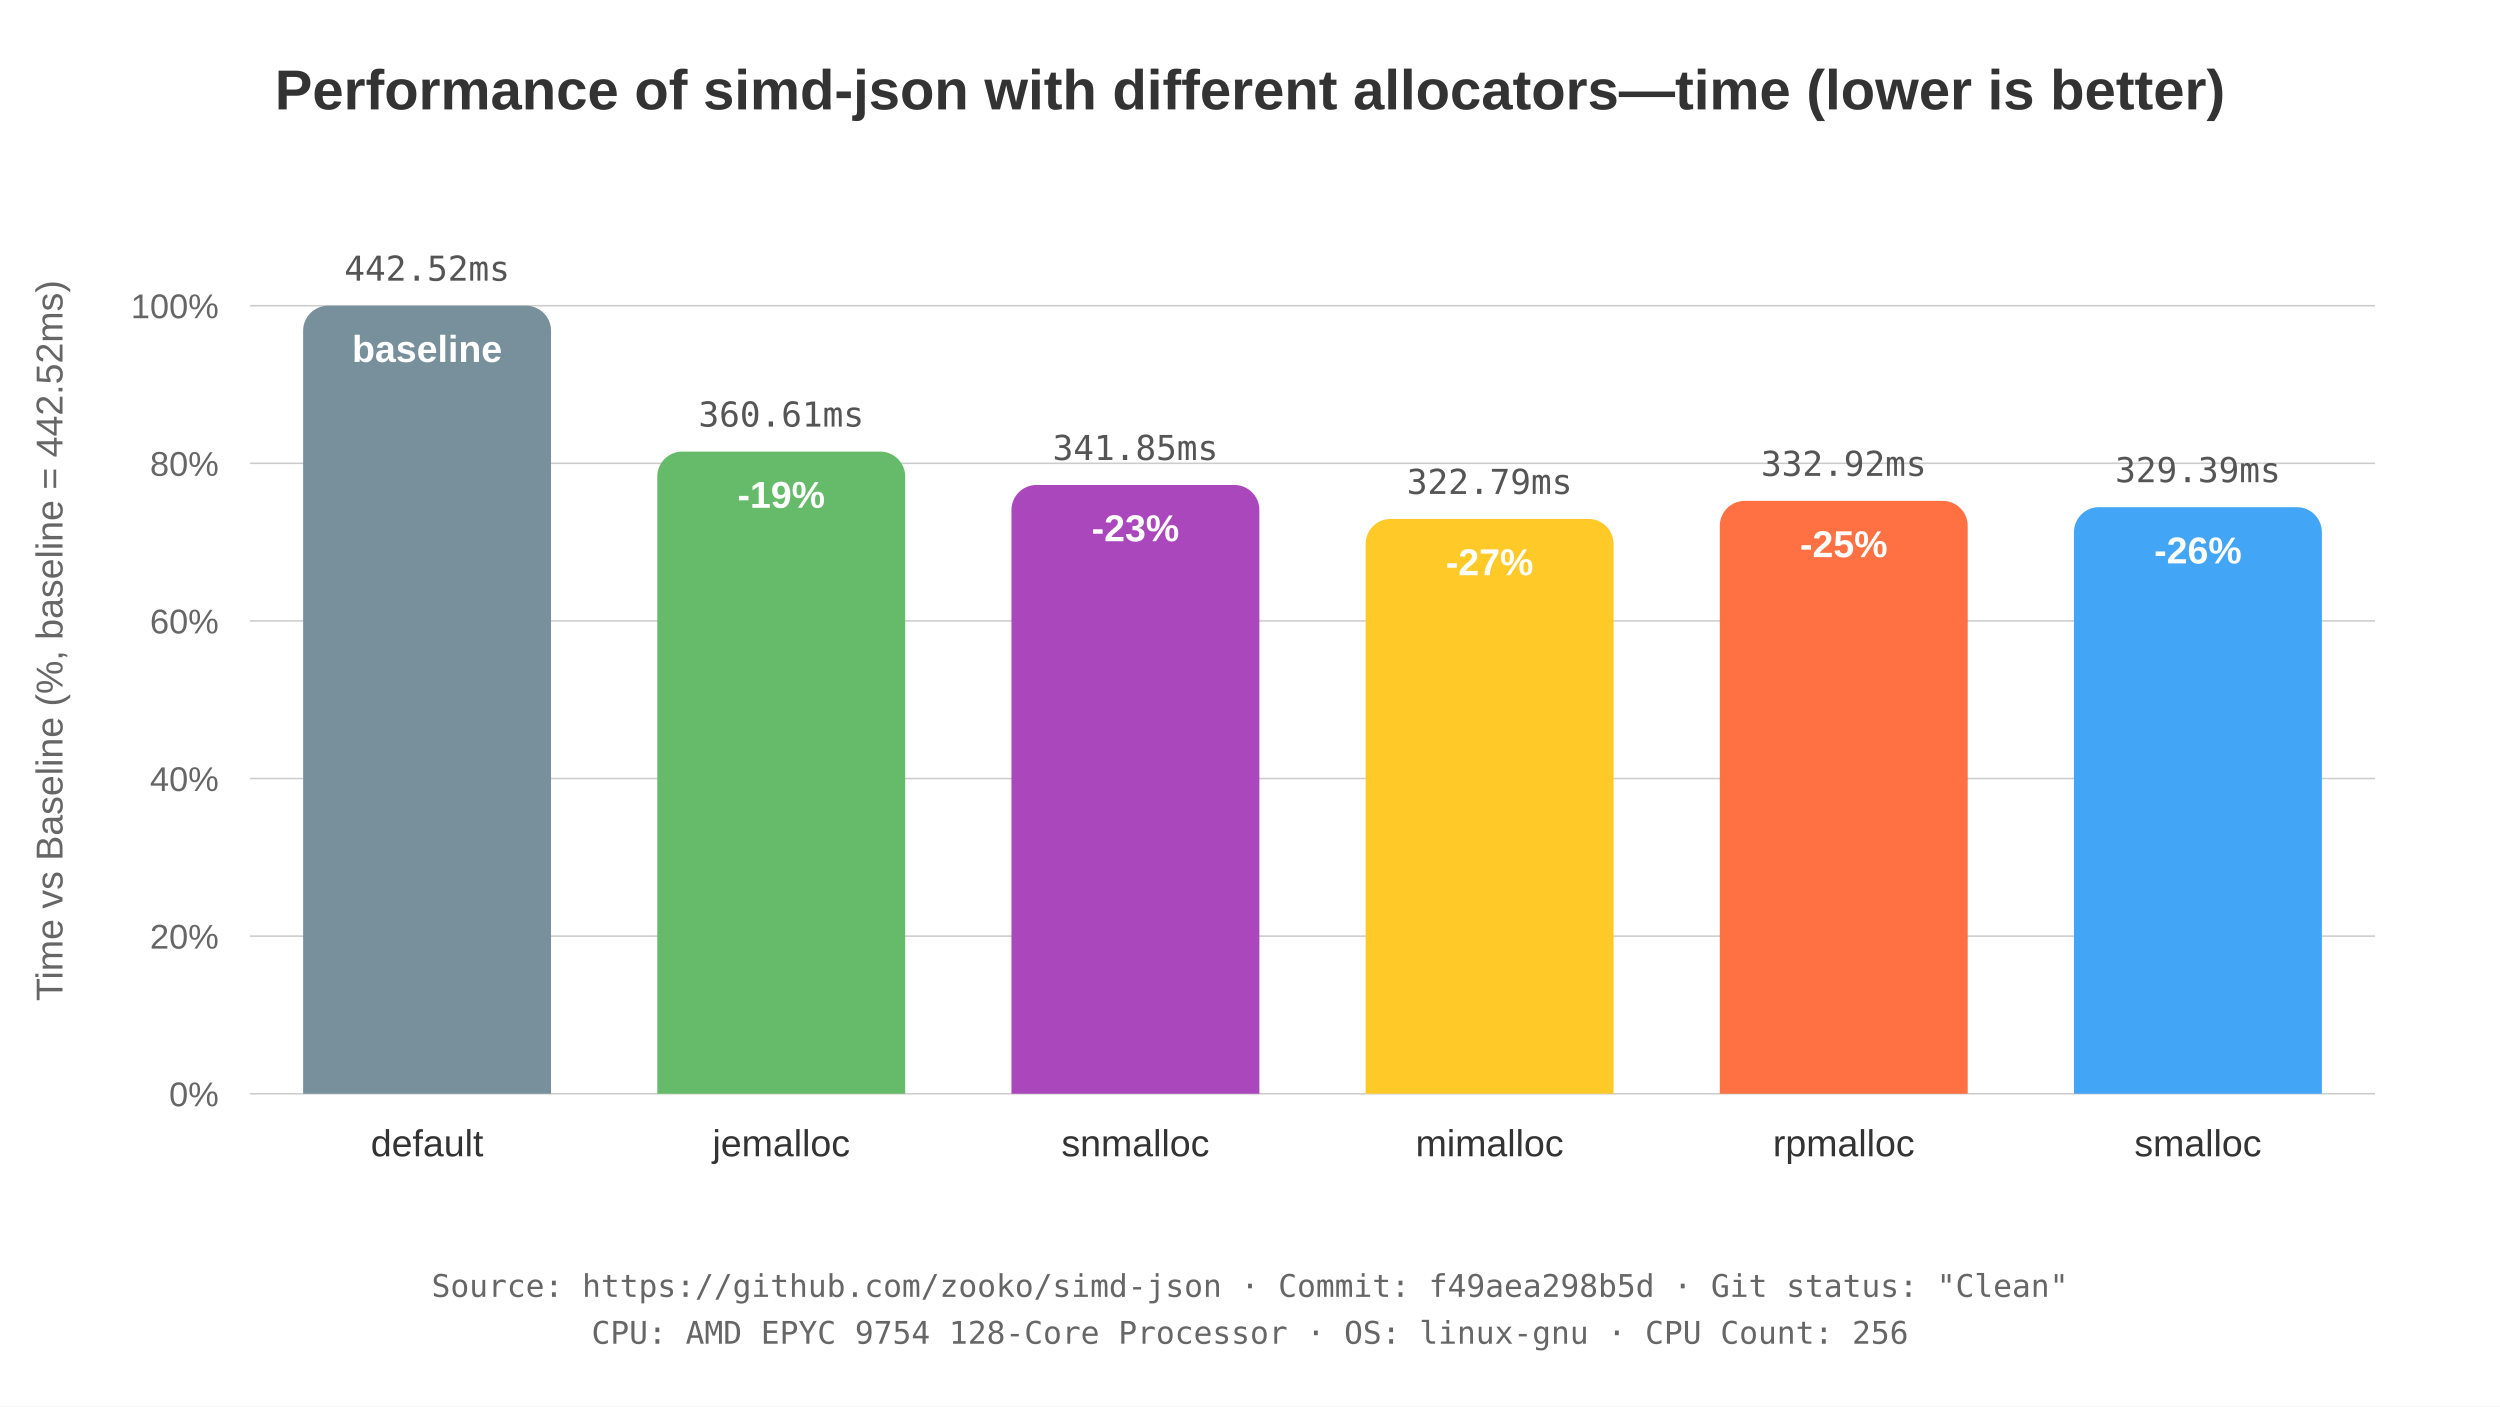
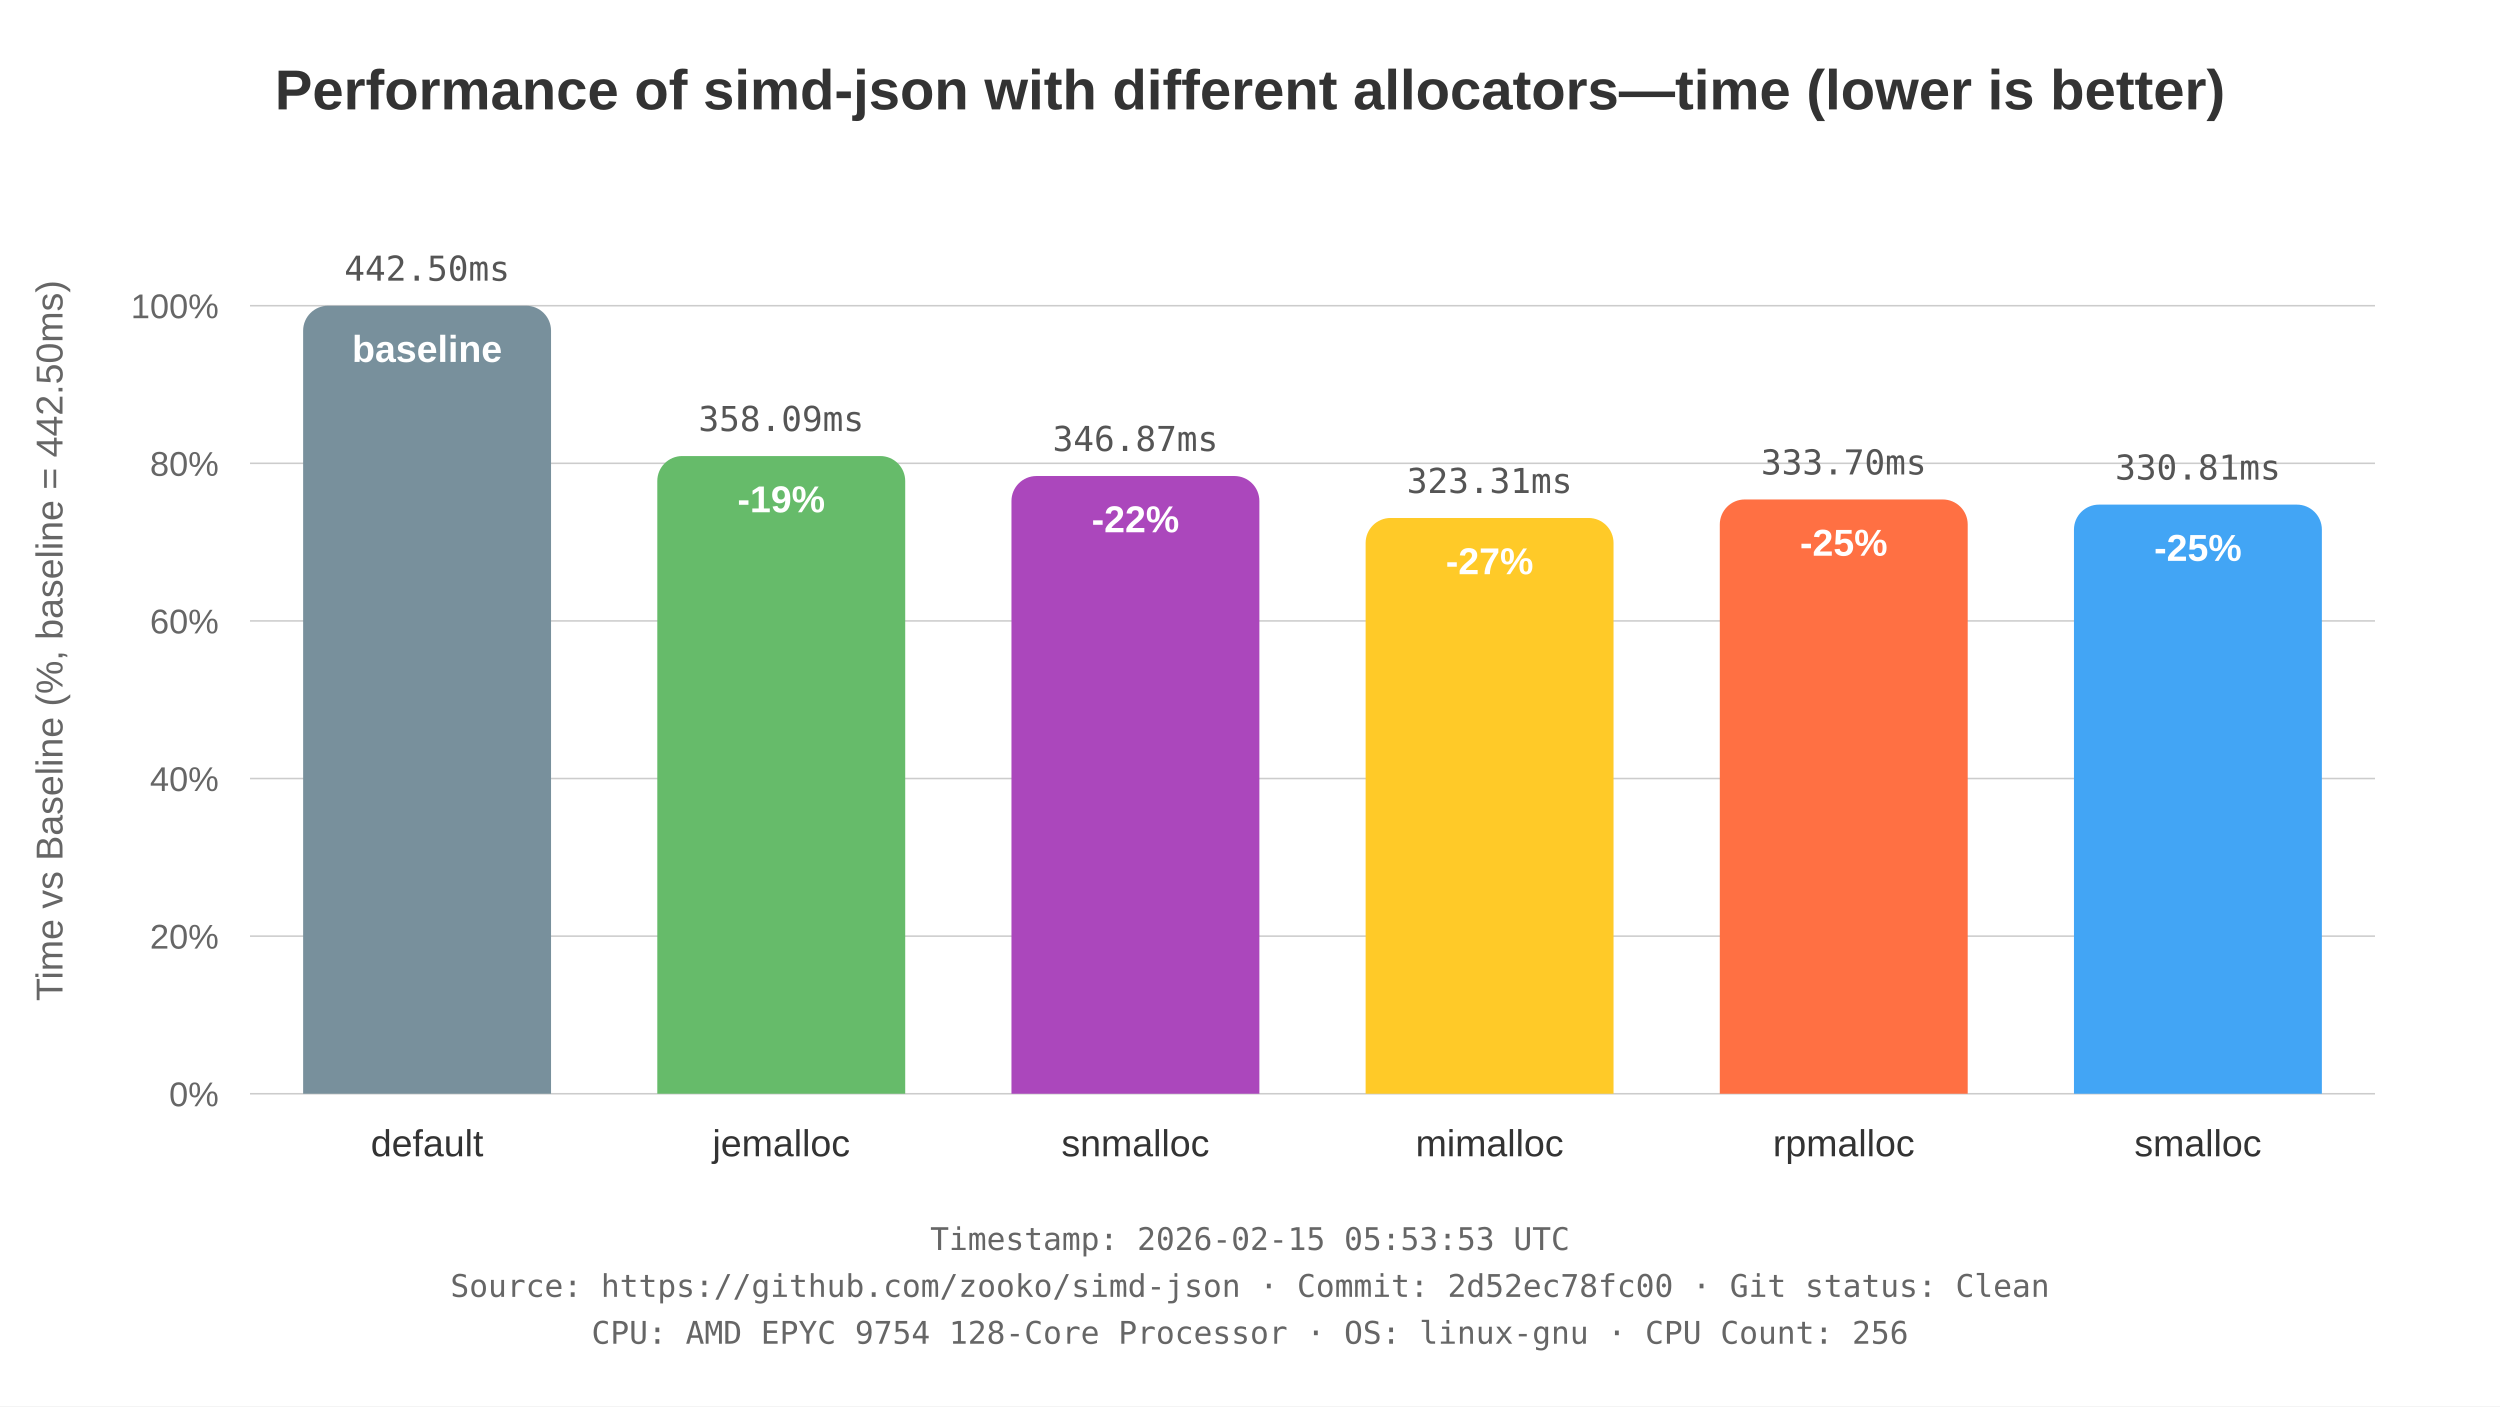
<svg xmlns="http://www.w3.org/2000/svg" viewBox="0 0 800 450" width="800" height="450">
  <rect width="800" height="450" fill="white" />
  <style>
    .title { font-family: Arial, Helvetica, sans-serif; font-size: 18px; font-weight: bold; fill: #333333; }
    .axis-label { font-family: Arial, Helvetica, sans-serif; font-size: 12px; fill: #666666; }
    .tick-label { font-family: Arial, Helvetica, sans-serif; font-size: 11px; fill: #666666; }
    .bar-label-name { font-family: Arial, Helvetica, sans-serif; font-size: 12px; fill: #333333; }
    .bar-label-value { font-family: monospace; font-size: 11px; fill: #555555; }
    .bar-label-pct { font-family: Arial, Helvetica, sans-serif; font-size: 12px; font-weight: bold; fill: white; }
    .metadata { font-family: monospace; font-size: 10px; fill: #666666; }
    .grid-line { stroke: #cccccc; stroke-width: 0.5; }
  </style>
  <text x="400.0" y="35" class="title" text-anchor="middle">Performance of simd-json with different allocators—time (lower is better)</text>
-   <text x="20" y="205.0" class="axis-label" text-anchor="middle" transform="rotate(-90 20 205.0)">Time vs Baseline (%, baseline = 442.52ms)</text>
+   <text x="20" y="205.0" class="axis-label" text-anchor="middle" transform="rotate(-90 20 205.0)">Time vs Baseline (%, baseline = 442.50ms)</text>
  <line x1="80" y1="350.0" x2="760" y2="350.0" class="grid-line" />
  <text x="70" y="354.0" class="tick-label" text-anchor="end">0%</text>
  <line x1="80" y1="299.565" x2="760" y2="299.565" class="grid-line" />
  <text x="70" y="303.565" class="tick-label" text-anchor="end">20%</text>
  <line x1="80" y1="249.13" x2="760" y2="249.13" class="grid-line" />
  <text x="70" y="253.13" class="tick-label" text-anchor="end">40%</text>
  <line x1="80" y1="198.696" x2="760" y2="198.696" class="grid-line" />
  <text x="70" y="202.696" class="tick-label" text-anchor="end">60%</text>
  <line x1="80" y1="148.261" x2="760" y2="148.261" class="grid-line" />
  <text x="70" y="152.261" class="tick-label" text-anchor="end">80%</text>
  <line x1="80" y1="97.826" x2="760" y2="97.826" class="grid-line" />
  <text x="70" y="101.826" class="tick-label" text-anchor="end">100%</text>
  <path d="M 97.0 350.0 L 176.333 350.0 L 176.333 105.826 A 8 8 0 0 0 168.333 97.826 L 105.0 97.826 A 8 8 0 0 0 97.0 105.826 Z" fill="#78909c" />
  <text x="136.667" y="370" class="bar-label-name" text-anchor="middle">default</text>
-   <text x="136.667" y="89.826" class="bar-label-value" text-anchor="middle">442.52ms</text>
+   <text x="136.667" y="89.826" class="bar-label-value" text-anchor="middle">442.50ms</text>
  <text x="136.667" y="115.826" class="bar-label-pct" text-anchor="middle">baseline</text>
-   <path d="M 210.333 350.0 L 289.667 350.0 L 289.667 152.505 A 8 8 0 0 0 281.667 144.505 L 218.333 144.505 A 8 8 0 0 0 210.333 152.505 Z" fill="#66bb6a" />
+   <path d="M 210.333 350.0 L 289.667 350.0 L 289.667 153.931 A 8 8 0 0 0 281.667 145.931 L 218.333 145.931 A 8 8 0 0 0 210.333 153.931 Z" fill="#66bb6a" />
  <text x="250" y="370" class="bar-label-name" text-anchor="middle">jemalloc</text>
-   <text x="250" y="136.505" class="bar-label-value" text-anchor="middle">360.61ms</text>
-   <text x="250" y="162.505" class="bar-label-pct" text-anchor="middle">-19%</text>
-   <path d="M 323.667 350.0 L 403 350.0 L 403 163.193 A 8 8 0 0 0 395 155.193 L 331.667 155.193 A 8 8 0 0 0 323.667 163.193 Z" fill="#ab47bc" />
+   <text x="250" y="137.931" class="bar-label-value" text-anchor="middle">358.09ms</text>
+   <text x="250" y="163.931" class="bar-label-pct" text-anchor="middle">-19%</text>
+   <path d="M 323.667 350.0 L 403 350.0 L 403 160.325 A 8 8 0 0 0 395 152.325 L 331.667 152.325 A 8 8 0 0 0 323.667 160.325 Z" fill="#ab47bc" />
  <text x="363.333" y="370" class="bar-label-name" text-anchor="middle">snmalloc</text>
-   <text x="363.333" y="147.193" class="bar-label-value" text-anchor="middle">341.85ms</text>
-   <text x="363.333" y="173.193" class="bar-label-pct" text-anchor="middle">-23%</text>
-   <path d="M 437.0 350.0 L 516.333 350.0 L 516.333 174.059 A 8 8 0 0 0 508.333 166.059 L 445.0 166.059 A 8 8 0 0 0 437.0 174.059 Z" fill="#ffca28" />
+   <text x="363.333" y="144.325" class="bar-label-value" text-anchor="middle">346.87ms</text>
+   <text x="363.333" y="170.325" class="bar-label-pct" text-anchor="middle">-22%</text>
+   <path d="M 437.0 350.0 L 516.333 350.0 L 516.333 173.75 A 8 8 0 0 0 508.333 165.75 L 445.0 165.75 A 8 8 0 0 0 437.0 173.75 Z" fill="#ffca28" />
  <text x="476.667" y="370" class="bar-label-name" text-anchor="middle">mimalloc</text>
-   <text x="476.667" y="158.059" class="bar-label-value" text-anchor="middle">322.79ms</text>
-   <text x="476.667" y="184.059" class="bar-label-pct" text-anchor="middle">-27%</text>
-   <path d="M 550.333 350.0 L 629.667 350.0 L 629.667 168.284 A 8 8 0 0 0 621.667 160.284 L 558.333 160.284 A 8 8 0 0 0 550.333 168.284 Z" fill="#ff7043" />
+   <text x="476.667" y="157.75" class="bar-label-value" text-anchor="middle">323.31ms</text>
+   <text x="476.667" y="183.75" class="bar-label-pct" text-anchor="middle">-27%</text>
+   <path d="M 550.333 350.0 L 629.667 350.0 L 629.667 167.827 A 8 8 0 0 0 621.667 159.827 L 558.333 159.827 A 8 8 0 0 0 550.333 167.827 Z" fill="#ff7043" />
  <text x="590" y="370" class="bar-label-name" text-anchor="middle">rpmalloc</text>
-   <text x="590" y="152.284" class="bar-label-value" text-anchor="middle">332.92ms</text>
-   <text x="590" y="178.284" class="bar-label-pct" text-anchor="middle">-25%</text>
-   <path d="M 663.667 350.0 L 743.0 350.0 L 743.0 170.296 A 8 8 0 0 0 735.0 162.296 L 671.667 162.296 A 8 8 0 0 0 663.667 170.296 Z" fill="#42a5f5" />
+   <text x="590" y="151.827" class="bar-label-value" text-anchor="middle">333.70ms</text>
+   <text x="590" y="177.827" class="bar-label-pct" text-anchor="middle">-25%</text>
+   <path d="M 663.667 350.0 L 743.0 350.0 L 743.0 169.477 A 8 8 0 0 0 735.0 161.477 L 671.667 161.477 A 8 8 0 0 0 663.667 169.477 Z" fill="#42a5f5" />
  <text x="703.333" y="370" class="bar-label-name" text-anchor="middle">smalloc</text>
-   <text x="703.333" y="154.296" class="bar-label-value" text-anchor="middle">329.39ms</text>
-   <text x="703.333" y="180.296" class="bar-label-pct" text-anchor="middle">-26%</text>
-   <text x="400.0" y="415" class="metadata" text-anchor="middle">Source: https://github.com/zooko/simd-json · Commit: f49aea298b5d · Git status: "Clean"</text>
+   <text x="703.333" y="153.477" class="bar-label-value" text-anchor="middle">330.81ms</text>
+   <text x="703.333" y="179.477" class="bar-label-pct" text-anchor="middle">-25%</text>
+   <text x="400.0" y="400" class="metadata" text-anchor="middle">Timestamp: 2026-02-15 05:53:53 UTC</text>
+   <text x="400.0" y="415" class="metadata" text-anchor="middle">Source: https://github.com/zooko/simd-json · Commit: 2d52ec78fc00 · Git status: Clean</text>
  <text x="400.0" y="430" class="metadata" text-anchor="middle">CPU:                           AMD EPYC 9754 128-Core Processor · OS: linux-gnu · CPU Count: 256</text>
</svg>
